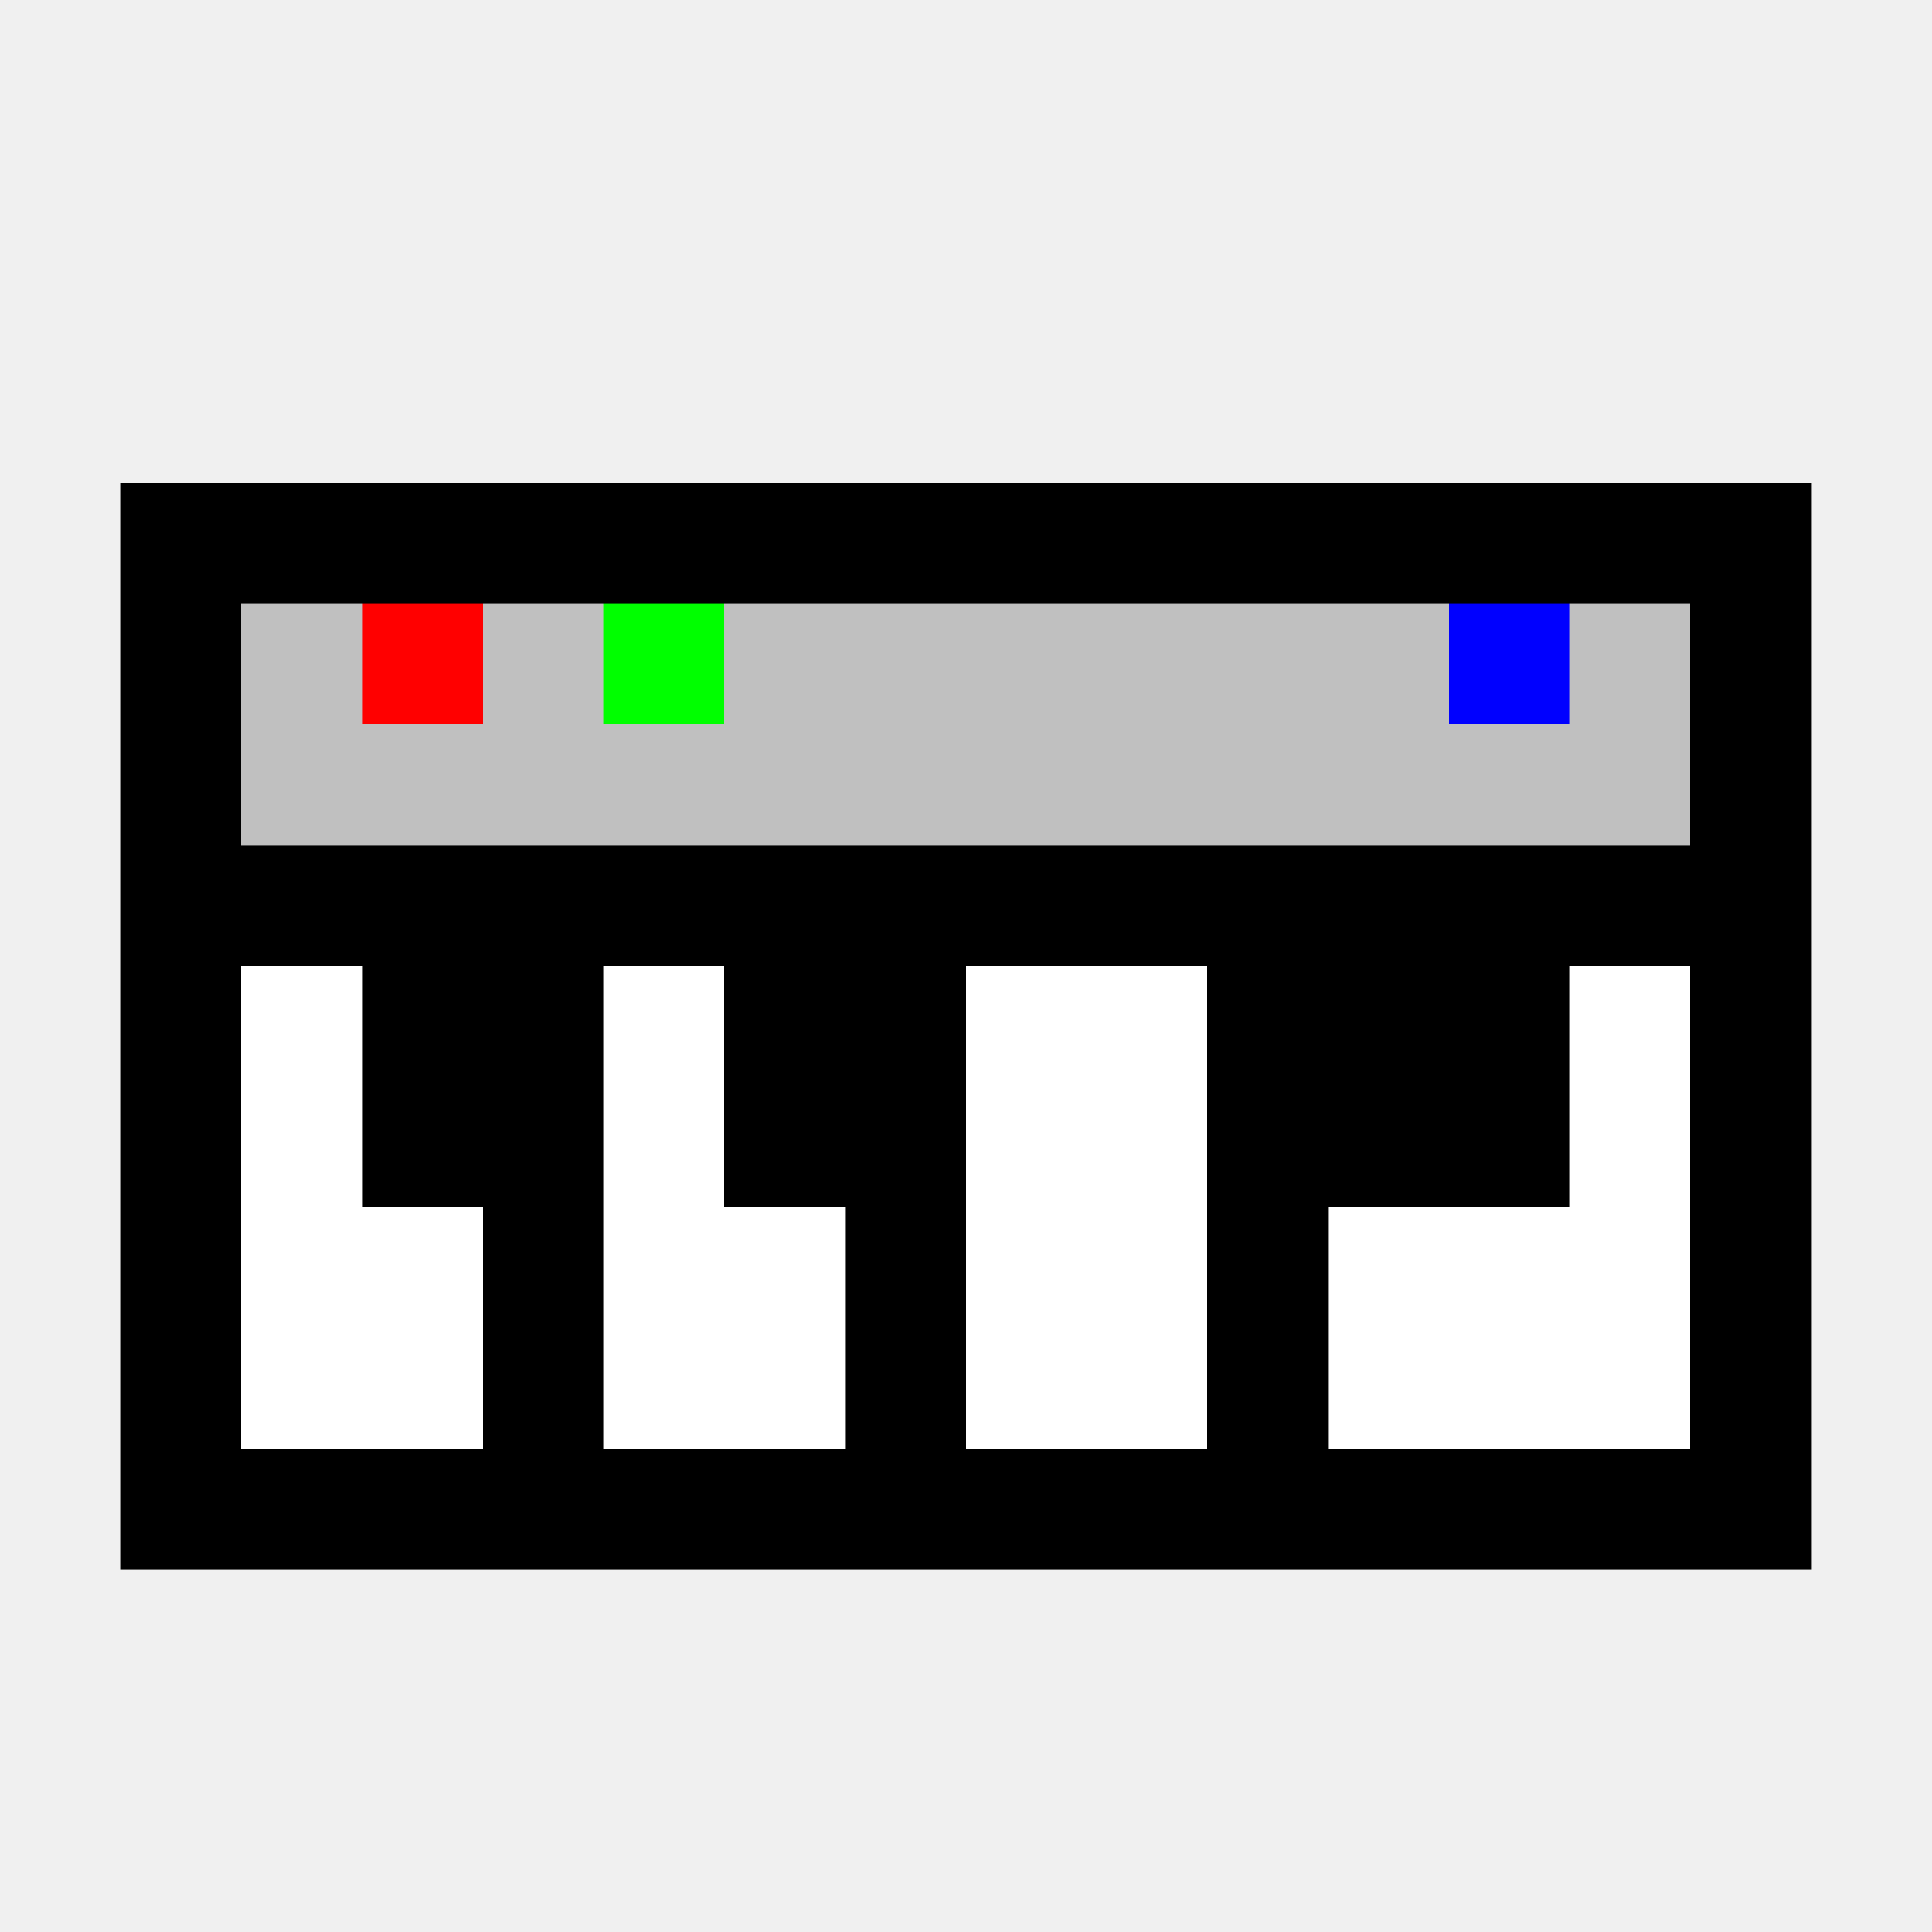
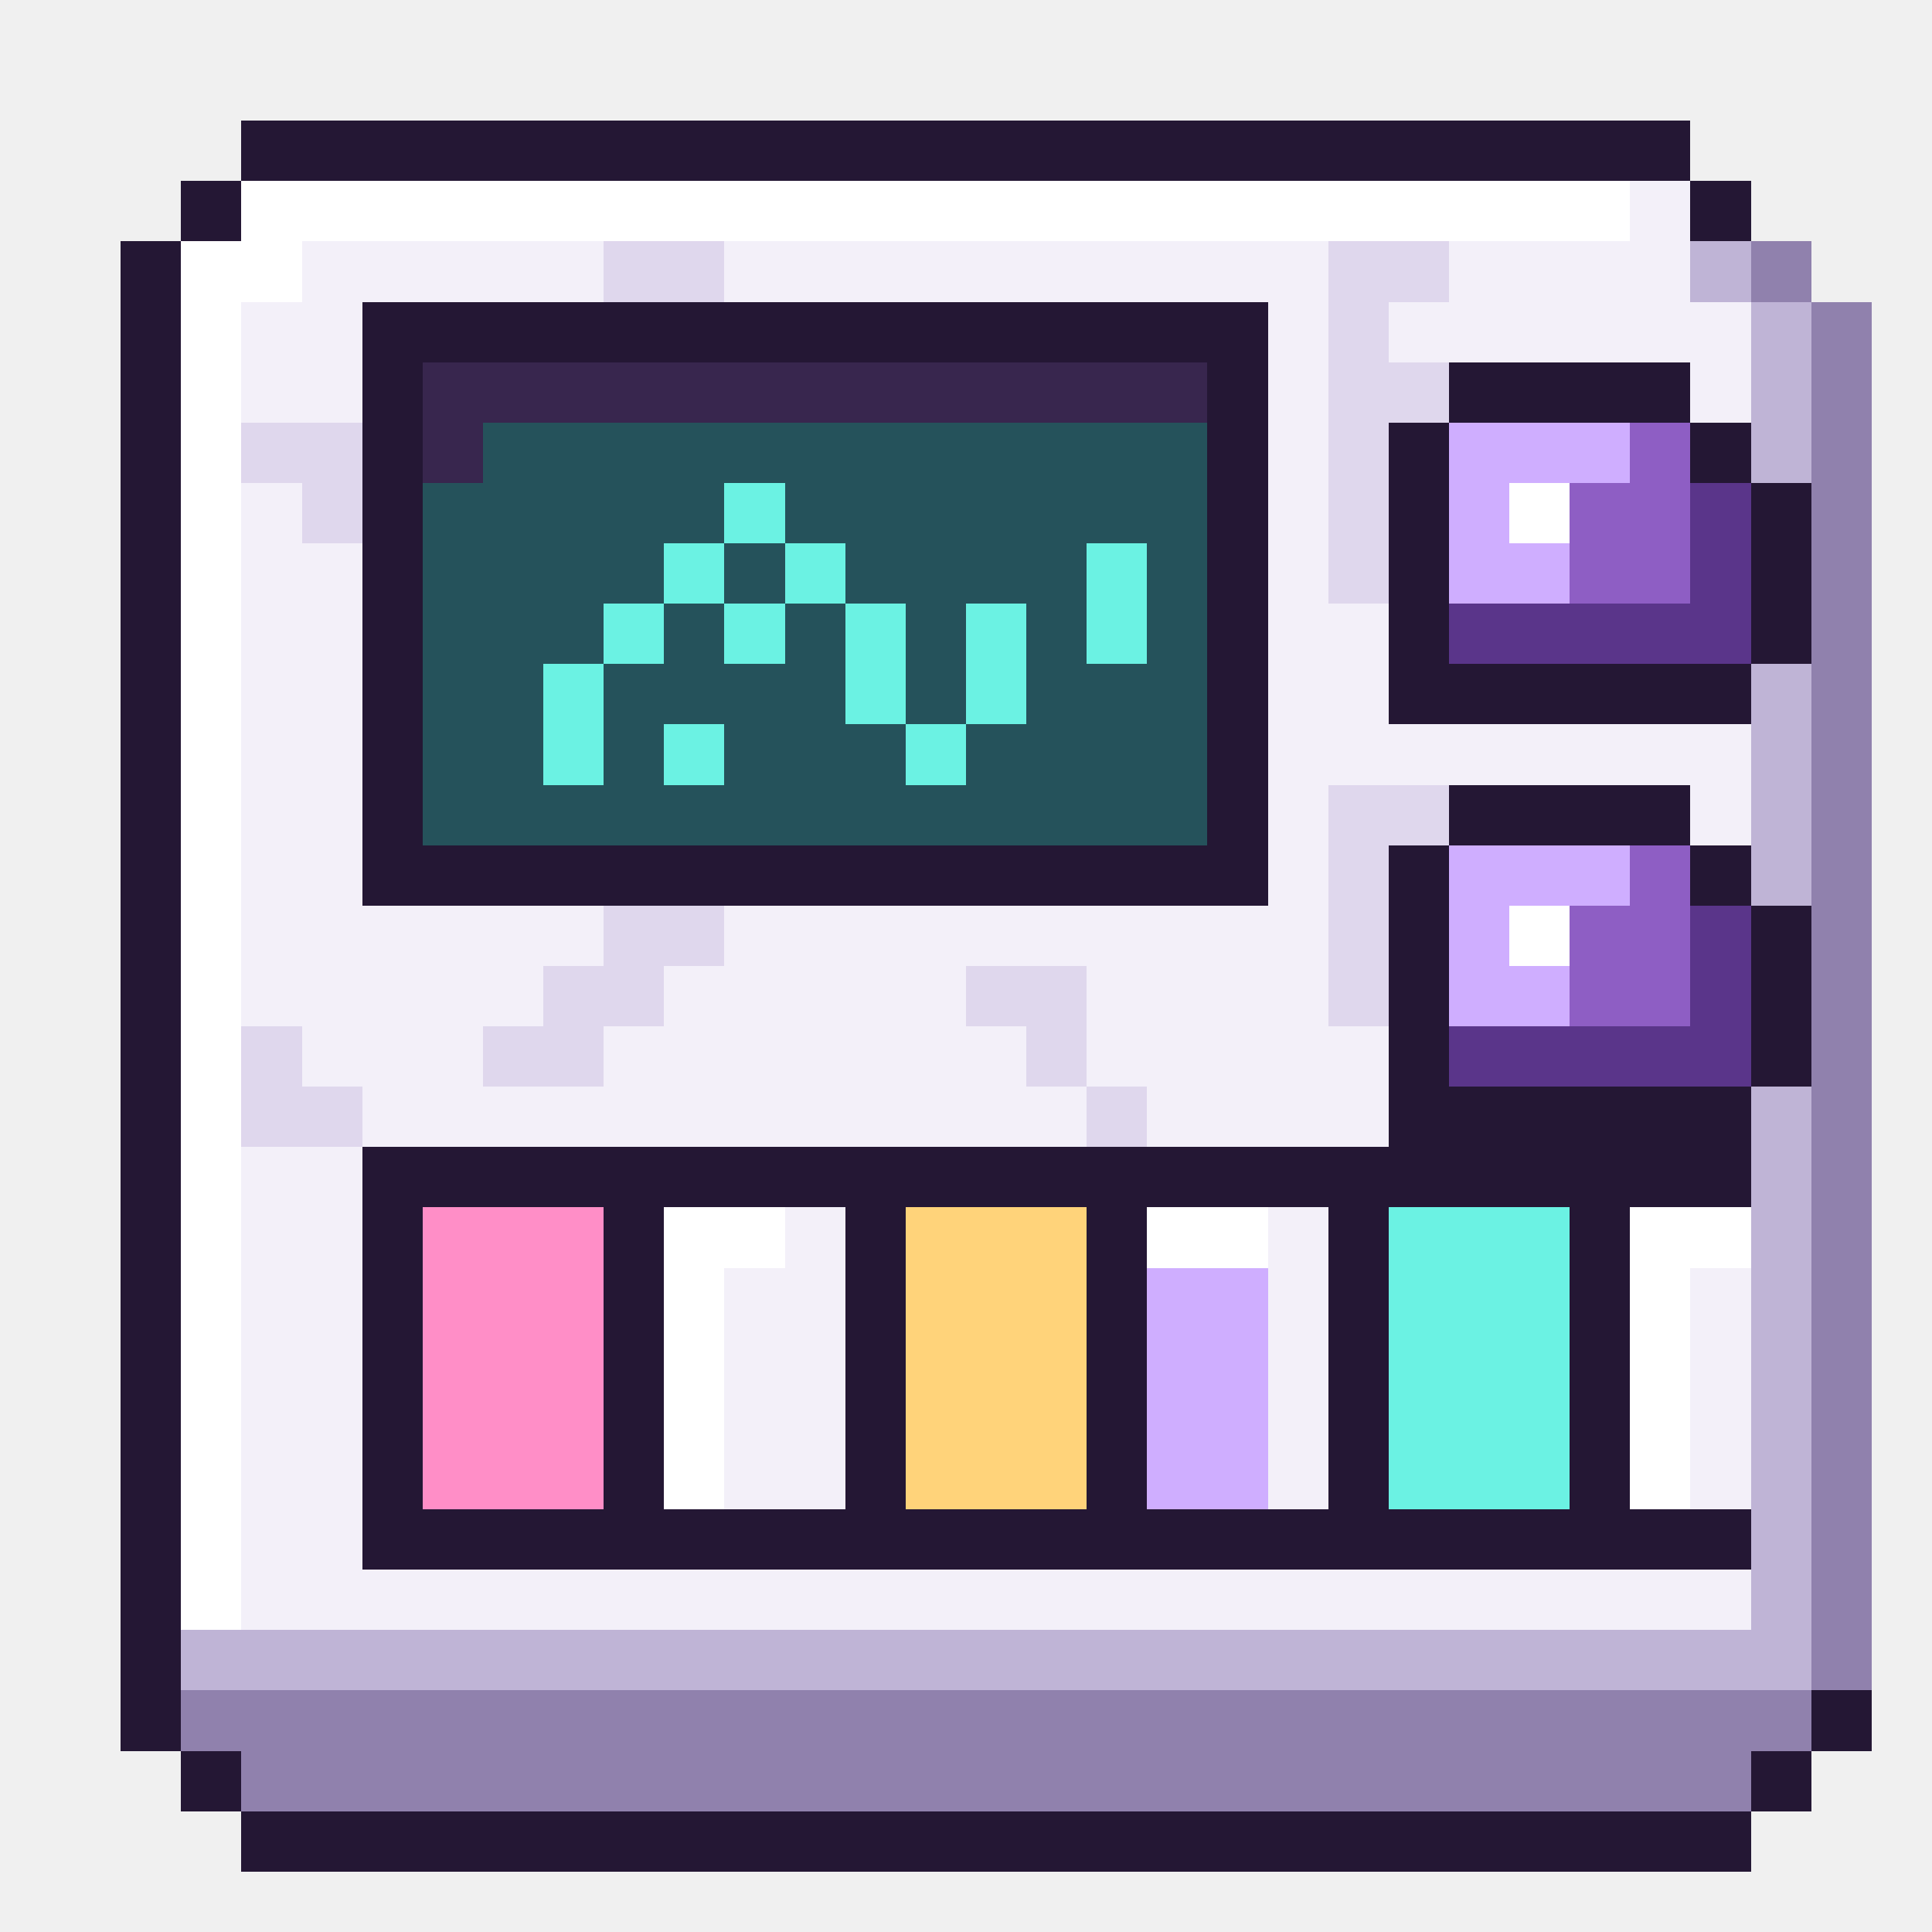
- <svg xmlns="http://www.w3.org/2000/svg" width="16" height="16" viewBox="0 0 16 16" shape-rendering="crispEdges">
-   <path d="M1 4h14v9H1z" />
-   <path fill="#c0c0c0" d="M2 5h12v2H2z" />
-   <path fill="#f00" d="M3 5h1v1H3z" />
-   <path fill="#0f0" d="M5 5h1v1H5z" />
-   <path fill="#00f" d="M12 5h1v1h-1z" />
-   <path fill="#fff" d="M2 8h12v4H2z" />
-   <path d="M4 8h1v4H4zM7 8h1v4H7zM10 8h1v4h-1zM3 8h2v2H3zM6 8h2v2H6zM11 8h2v2h-2z" />
+ <svg xmlns="http://www.w3.org/2000/svg" width="32" height="32" viewBox="0 0 32 32" shape-rendering="crispEdges">
+   <path fill="#241734" d="M4 2h24v1h-24zM3 3h1v1h-1zM28 3h1v1h-1zM2 4h1v1h-1zM2 5h1v1h-1zM6 5h15v1h-15zM2 6h1v1h-1zM6 6h1v1h-1zM20 6h1v1h-1zM24 6h4v1h-4zM2 7h1v1h-1zM6 7h1v1h-1zM20 7h1v1h-1zM23 7h1v1h-1zM28 7h1v1h-1zM2 8h1v1h-1zM6 8h1v1h-1zM20 8h1v1h-1zM23 8h1v1h-1zM29 8h1v1h-1zM2 9h1v1h-1zM6 9h1v1h-1zM20 9h1v1h-1zM23 9h1v1h-1zM29 9h1v1h-1zM2 10h1v1h-1zM6 10h1v1h-1zM20 10h1v1h-1zM23 10h1v1h-1zM29 10h1v1h-1zM2 11h1v1h-1zM6 11h1v1h-1zM20 11h1v1h-1zM23 11h6v1h-6zM2 12h1v1h-1zM6 12h1v1h-1zM20 12h1v1h-1zM2 13h1v1h-1zM6 13h1v1h-1zM20 13h1v1h-1zM24 13h4v1h-4zM2 14h1v1h-1zM6 14h15v1h-15zM23 14h1v1h-1zM28 14h1v1h-1zM2 15h1v1h-1zM23 15h1v1h-1zM29 15h1v1h-1zM2 16h1v1h-1zM23 16h1v1h-1zM29 16h1v1h-1zM2 17h1v1h-1zM23 17h1v1h-1zM29 17h1v1h-1zM2 18h1v1h-1zM23 18h6v1h-6zM2 19h1v1h-1zM6 19h23v1h-23zM2 20h1v1h-1zM6 20h1v1h-1zM10 20h1v1h-1zM14 20h1v1h-1zM18 20h1v1h-1zM22 20h1v1h-1zM26 20h1v1h-1zM2 21h1v1h-1zM6 21h1v1h-1zM10 21h1v1h-1zM14 21h1v1h-1zM18 21h1v1h-1zM22 21h1v1h-1zM26 21h1v1h-1zM2 22h1v1h-1zM6 22h1v1h-1zM10 22h1v1h-1zM14 22h1v1h-1zM18 22h1v1h-1zM22 22h1v1h-1zM26 22h1v1h-1zM2 23h1v1h-1zM6 23h1v1h-1zM10 23h1v1h-1zM14 23h1v1h-1zM18 23h1v1h-1zM22 23h1v1h-1zM26 23h1v1h-1zM2 24h1v1h-1zM6 24h1v1h-1zM10 24h1v1h-1zM14 24h1v1h-1zM18 24h1v1h-1zM22 24h1v1h-1zM26 24h1v1h-1zM2 25h1v1h-1zM6 25h23v1h-23zM2 26h1v1h-1zM2 27h1v1h-1zM2 28h1v1h-1zM30 28h1v1h-1zM3 29h1v1h-1zM29 29h1v1h-1zM4 30h25v1h-25z" />
+   <path fill="#fff" d="M4 3h23v1h-23zM3 4h2v1h-2zM3 5h1v1h-1zM3 6h1v1h-1zM3 7h1v1h-1zM3 8h1v1h-1zM25 8h1v1h-1zM3 9h1v1h-1zM3 10h1v1h-1zM3 11h1v1h-1zM3 12h1v1h-1zM3 13h1v1h-1zM3 14h1v1h-1zM3 15h1v1h-1zM25 15h1v1h-1zM3 16h1v1h-1zM3 17h1v1h-1zM3 18h1v1h-1zM3 19h1v1h-1zM3 20h1v1h-1zM11 20h2v1h-2zM19 20h2v1h-2zM27 20h2v1h-2zM3 21h1v1h-1zM11 21h1v1h-1zM27 21h1v1h-1zM3 22h1v1h-1zM11 22h1v1h-1zM27 22h1v1h-1zM3 23h1v1h-1zM11 23h1v1h-1zM27 23h1v1h-1zM3 24h1v1h-1zM11 24h1v1h-1zM27 24h1v1h-1zM3 25h1v1h-1zM3 26h1v1h-1z" />
+   <path fill="#f3f0f9" d="M27 3h1v1h-1zM5 4h5v1h-5zM12 4h10v1h-10zM24 4h4v1h-4zM4 5h2v1h-2zM21 5h1v1h-1zM23 5h6v1h-6zM4 6h2v1h-2zM21 6h1v1h-1zM28 6h1v1h-1zM21 7h1v1h-1zM4 8h1v1h-1zM21 8h1v1h-1zM4 9h2v1h-2zM21 9h1v1h-1zM4 10h2v1h-2zM21 10h2v1h-2zM4 11h2v1h-2zM21 11h2v1h-2zM4 12h2v1h-2zM21 12h8v1h-8zM4 13h2v1h-2zM21 13h1v1h-1zM28 13h1v1h-1zM4 14h2v1h-2zM21 14h1v1h-1zM4 15h6v1h-6zM12 15h10v1h-10zM4 16h5v1h-5zM11 16h5v1h-5zM18 16h4v1h-4zM5 17h3v1h-3zM10 17h7v1h-7zM18 17h5v1h-5zM6 18h12v1h-12zM19 18h4v1h-4zM4 19h2v1h-2zM4 20h2v1h-2zM13 20h1v1h-1zM21 20h1v1h-1zM4 21h2v1h-2zM12 21h2v1h-2zM21 21h1v1h-1zM28 21h1v1h-1zM4 22h2v1h-2zM12 22h2v1h-2zM21 22h1v1h-1zM28 22h1v1h-1zM4 23h2v1h-2zM12 23h2v1h-2zM21 23h1v1h-1zM28 23h1v1h-1zM4 24h2v1h-2zM12 24h2v1h-2zM21 24h1v1h-1zM28 24h1v1h-1zM4 25h2v1h-2zM4 26h25v1h-25z" />
+   <path fill="#dfd7ed" d="M10 4h2v1h-2zM22 4h2v1h-2zM22 5h1v1h-1zM22 6h2v1h-2zM4 7h2v1h-2zM22 7h1v1h-1zM5 8h1v1h-1zM22 8h1v1h-1zM22 9h1v1h-1zM22 13h2v1h-2zM22 14h1v1h-1zM10 15h2v1h-2zM22 15h1v1h-1zM9 16h2v1h-2zM16 16h2v1h-2zM22 16h1v1h-1zM4 17h1v1h-1zM8 17h2v1h-2zM17 17h1v1h-1zM4 18h2v1h-2zM18 18h1v1h-1z" />
+   <path fill="#bfb4d6" d="M28 4h1v1h-1zM29 5h1v1h-1zM29 6h1v1h-1zM29 7h1v1h-1zM29 11h1v1h-1zM29 12h1v1h-1zM29 13h1v1h-1zM29 14h1v1h-1zM29 18h1v1h-1zM29 19h1v1h-1zM29 20h1v1h-1zM29 21h1v1h-1zM29 22h1v1h-1zM29 23h1v1h-1zM29 24h1v1h-1zM29 25h1v1h-1zM29 26h1v1h-1zM3 27h27v1h-27z" />
+   <path fill="#9081ad" d="M29 4h1v1h-1zM30 5h1v1h-1zM30 6h1v1h-1zM30 7h1v1h-1zM30 8h1v1h-1zM30 9h1v1h-1zM30 10h1v1h-1zM30 11h1v1h-1zM30 12h1v1h-1zM30 13h1v1h-1zM30 14h1v1h-1zM30 15h1v1h-1zM30 16h1v1h-1zM30 17h1v1h-1zM30 18h1v1h-1zM30 19h1v1h-1zM30 20h1v1h-1zM30 21h1v1h-1zM30 22h1v1h-1zM30 23h1v1h-1zM30 24h1v1h-1zM30 25h1v1h-1zM30 26h1v1h-1zM30 27h1v1h-1zM3 28h27v1h-27zM4 29h25v1h-25z" />
+   <path fill="#38264e" d="M7 6h13v1h-13zM7 7h1v1h-1z" />
+   <path fill="#25525b" d="M8 7h12v1h-12zM7 8h5v1h-5zM13 8h7v1h-7zM7 9h4v1h-4zM12 9h1v1h-1zM14 9h4v1h-4zM19 9h1v1h-1zM7 10h3v1h-3zM11 10h1v1h-1zM13 10h1v1h-1zM15 10h1v1h-1zM17 10h1v1h-1zM19 10h1v1h-1zM7 11h2v1h-2zM10 11h4v1h-4zM15 11h1v1h-1zM17 11h3v1h-3zM7 12h2v1h-2zM10 12h1v1h-1zM12 12h3v1h-3zM16 12h4v1h-4zM7 13h13v1h-13z" />
+   <path fill="#6bf2e3" d="M12 8h1v1h-1zM11 9h1v1h-1zM13 9h1v1h-1zM18 9h1v1h-1zM10 10h1v1h-1zM12 10h1v1h-1zM14 10h1v1h-1zM16 10h1v1h-1zM18 10h1v1h-1zM9 11h1v1h-1zM14 11h1v1h-1zM16 11h1v1h-1zM9 12h1v1h-1zM11 12h1v1h-1zM15 12h1v1h-1zM23 20h3v1h-3zM23 21h3v1h-3zM23 22h3v1h-3zM23 23h3v1h-3zM23 24h3v1h-3z" />
+   <path fill="#ff8ec7" d="M7 20h3v1h-3zM7 21h3v1h-3zM7 22h3v1h-3zM7 23h3v1h-3zM7 24h3v1h-3z" />
+   <path fill="#ffd37a" d="M15 20h3v1h-3zM15 21h3v1h-3zM15 22h3v1h-3zM15 23h3v1h-3zM15 24h3v1h-3z" />
+   <path fill="#cfaeff" d="M24 7h3v1h-3zM24 8h1v1h-1zM24 9h2v1h-2zM24 14h3v1h-3zM24 15h1v1h-1zM24 16h2v1h-2zM19 21h2v1h-2zM19 22h2v1h-2zM19 23h2v1h-2zM19 24h2v1h-2z" />
+   <path fill="#8e5ec4" d="M27 7h1v1h-1zM26 8h2v1h-2zM26 9h2v1h-2zM27 14h1v1h-1zM26 15h2v1h-2zM26 16h2v1h-2z" />
+   <path fill="#5a358a" d="M28 8h1v1h-1zM28 9h1v1h-1zM24 10h5v1h-5zM28 15h1v1h-1zM28 16h1v1h-1zM24 17h5v1h-5z" />
</svg>
